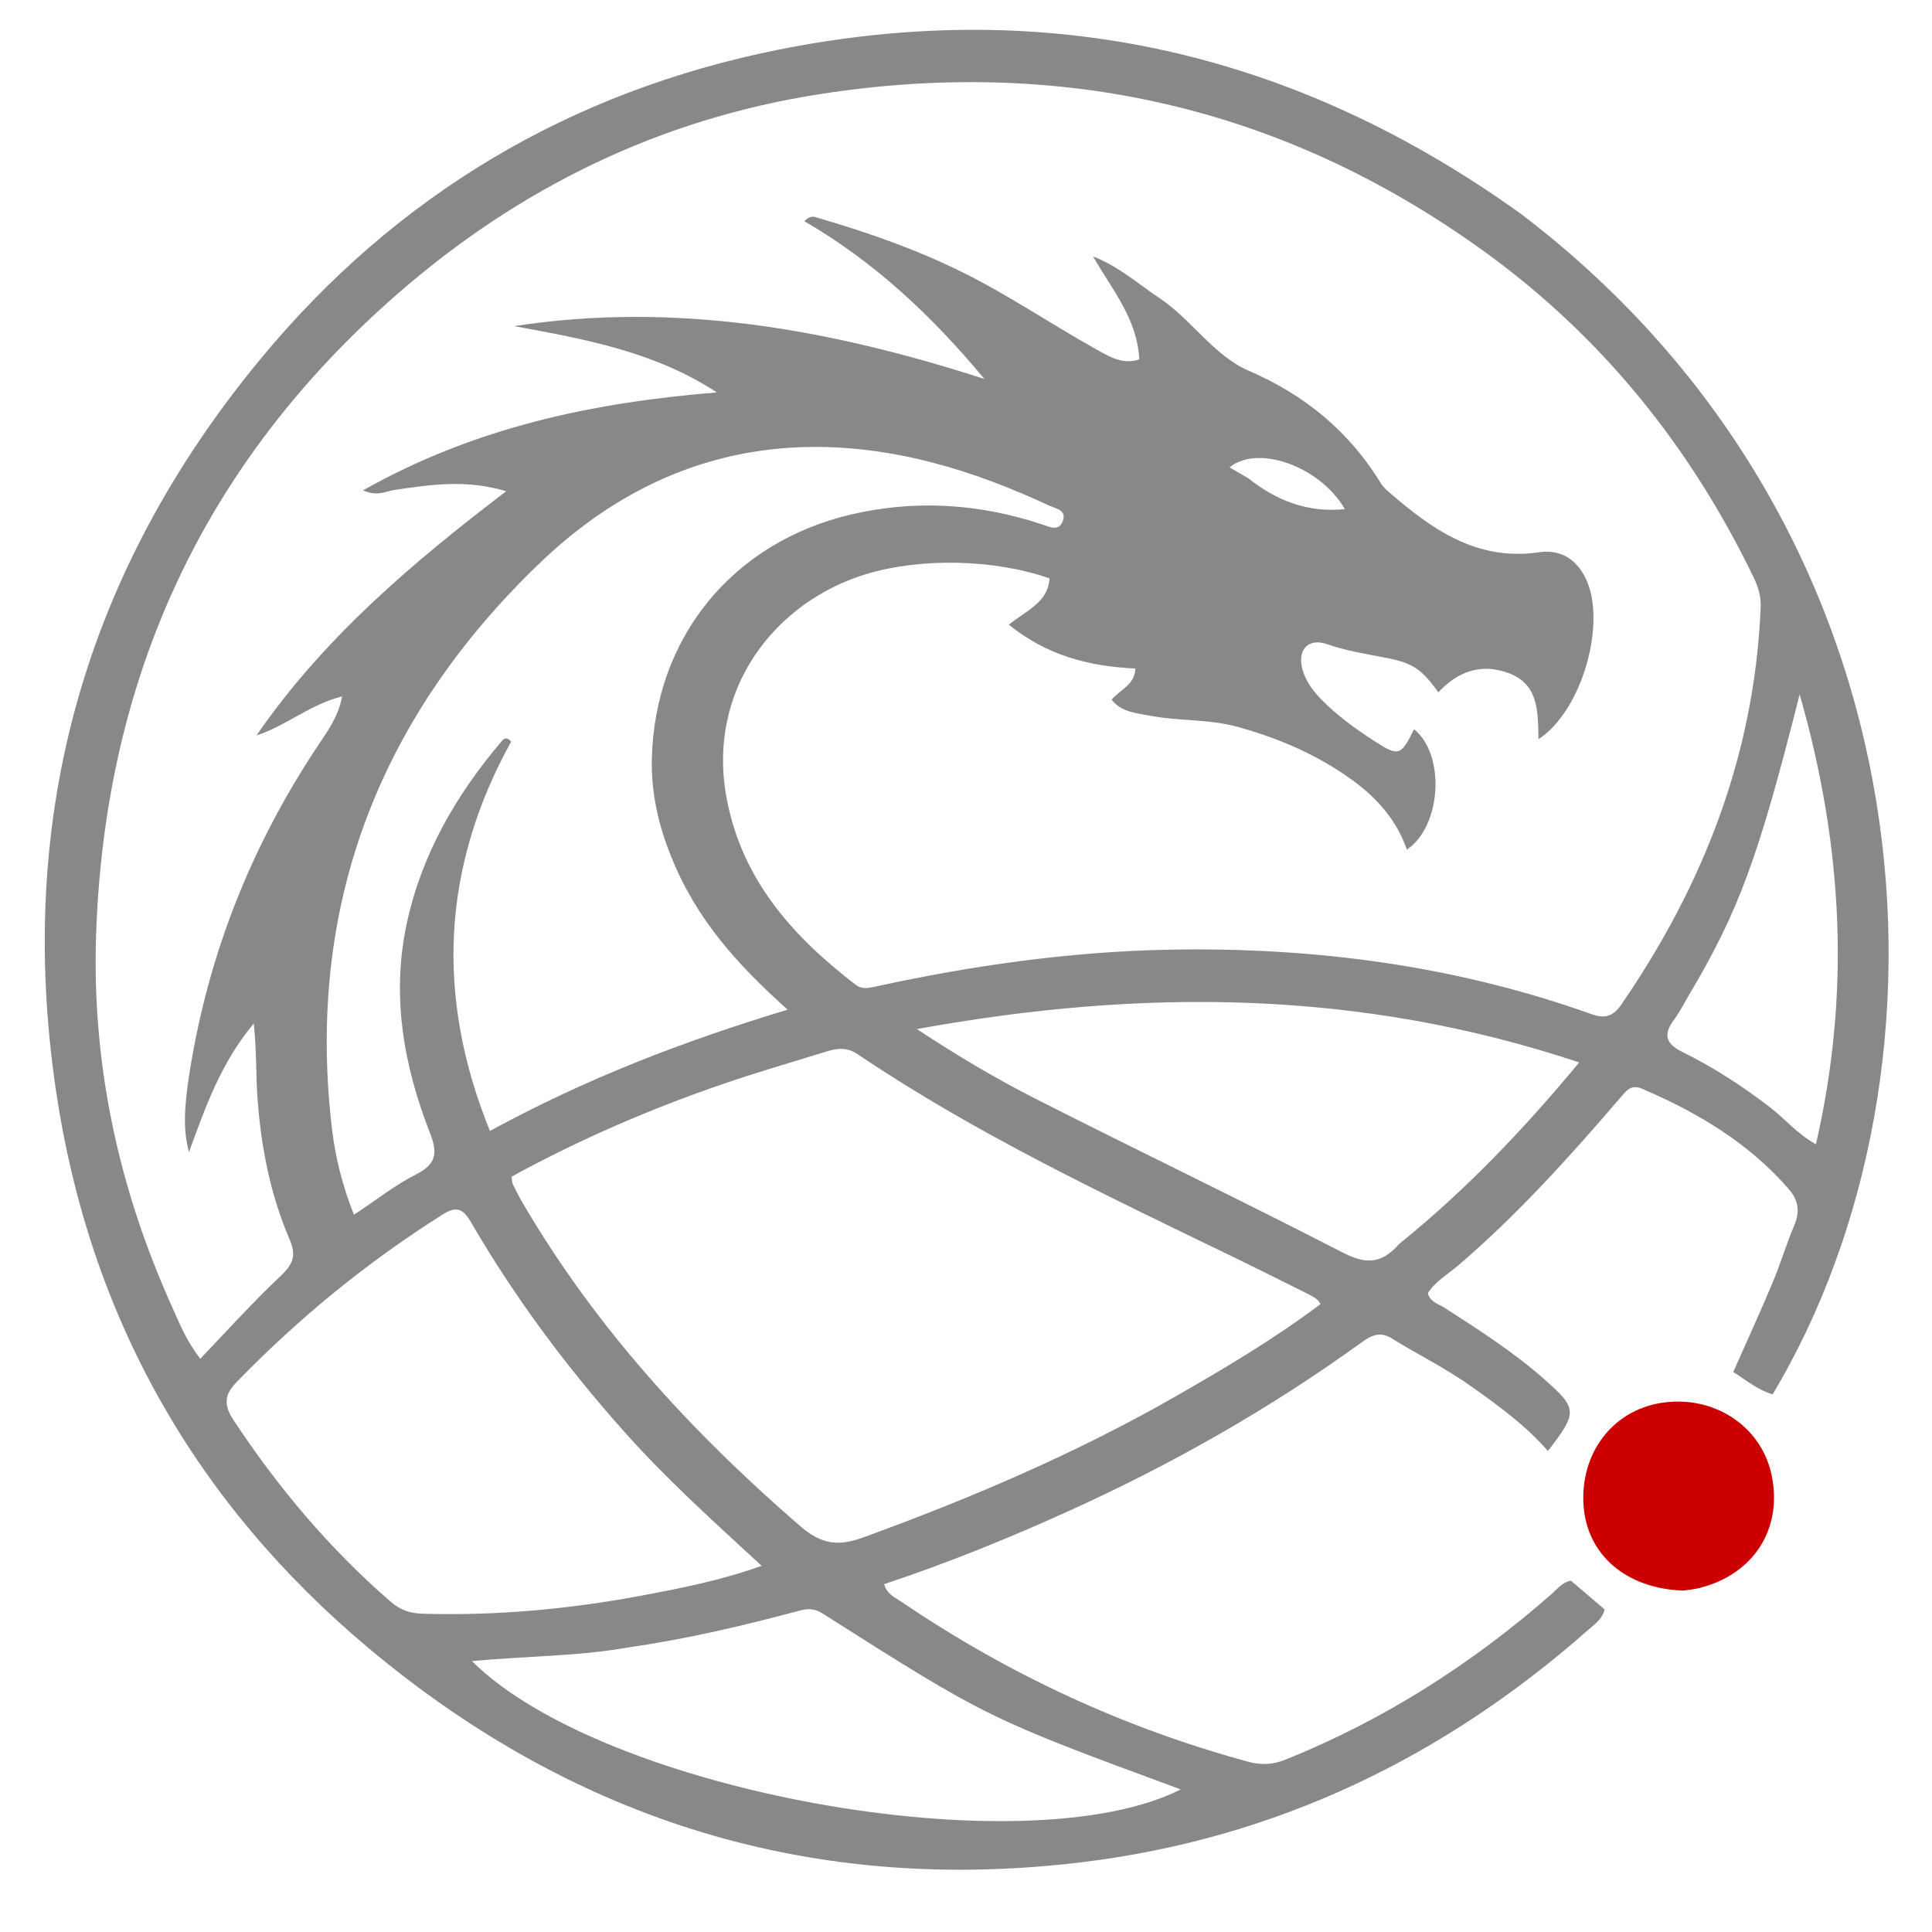
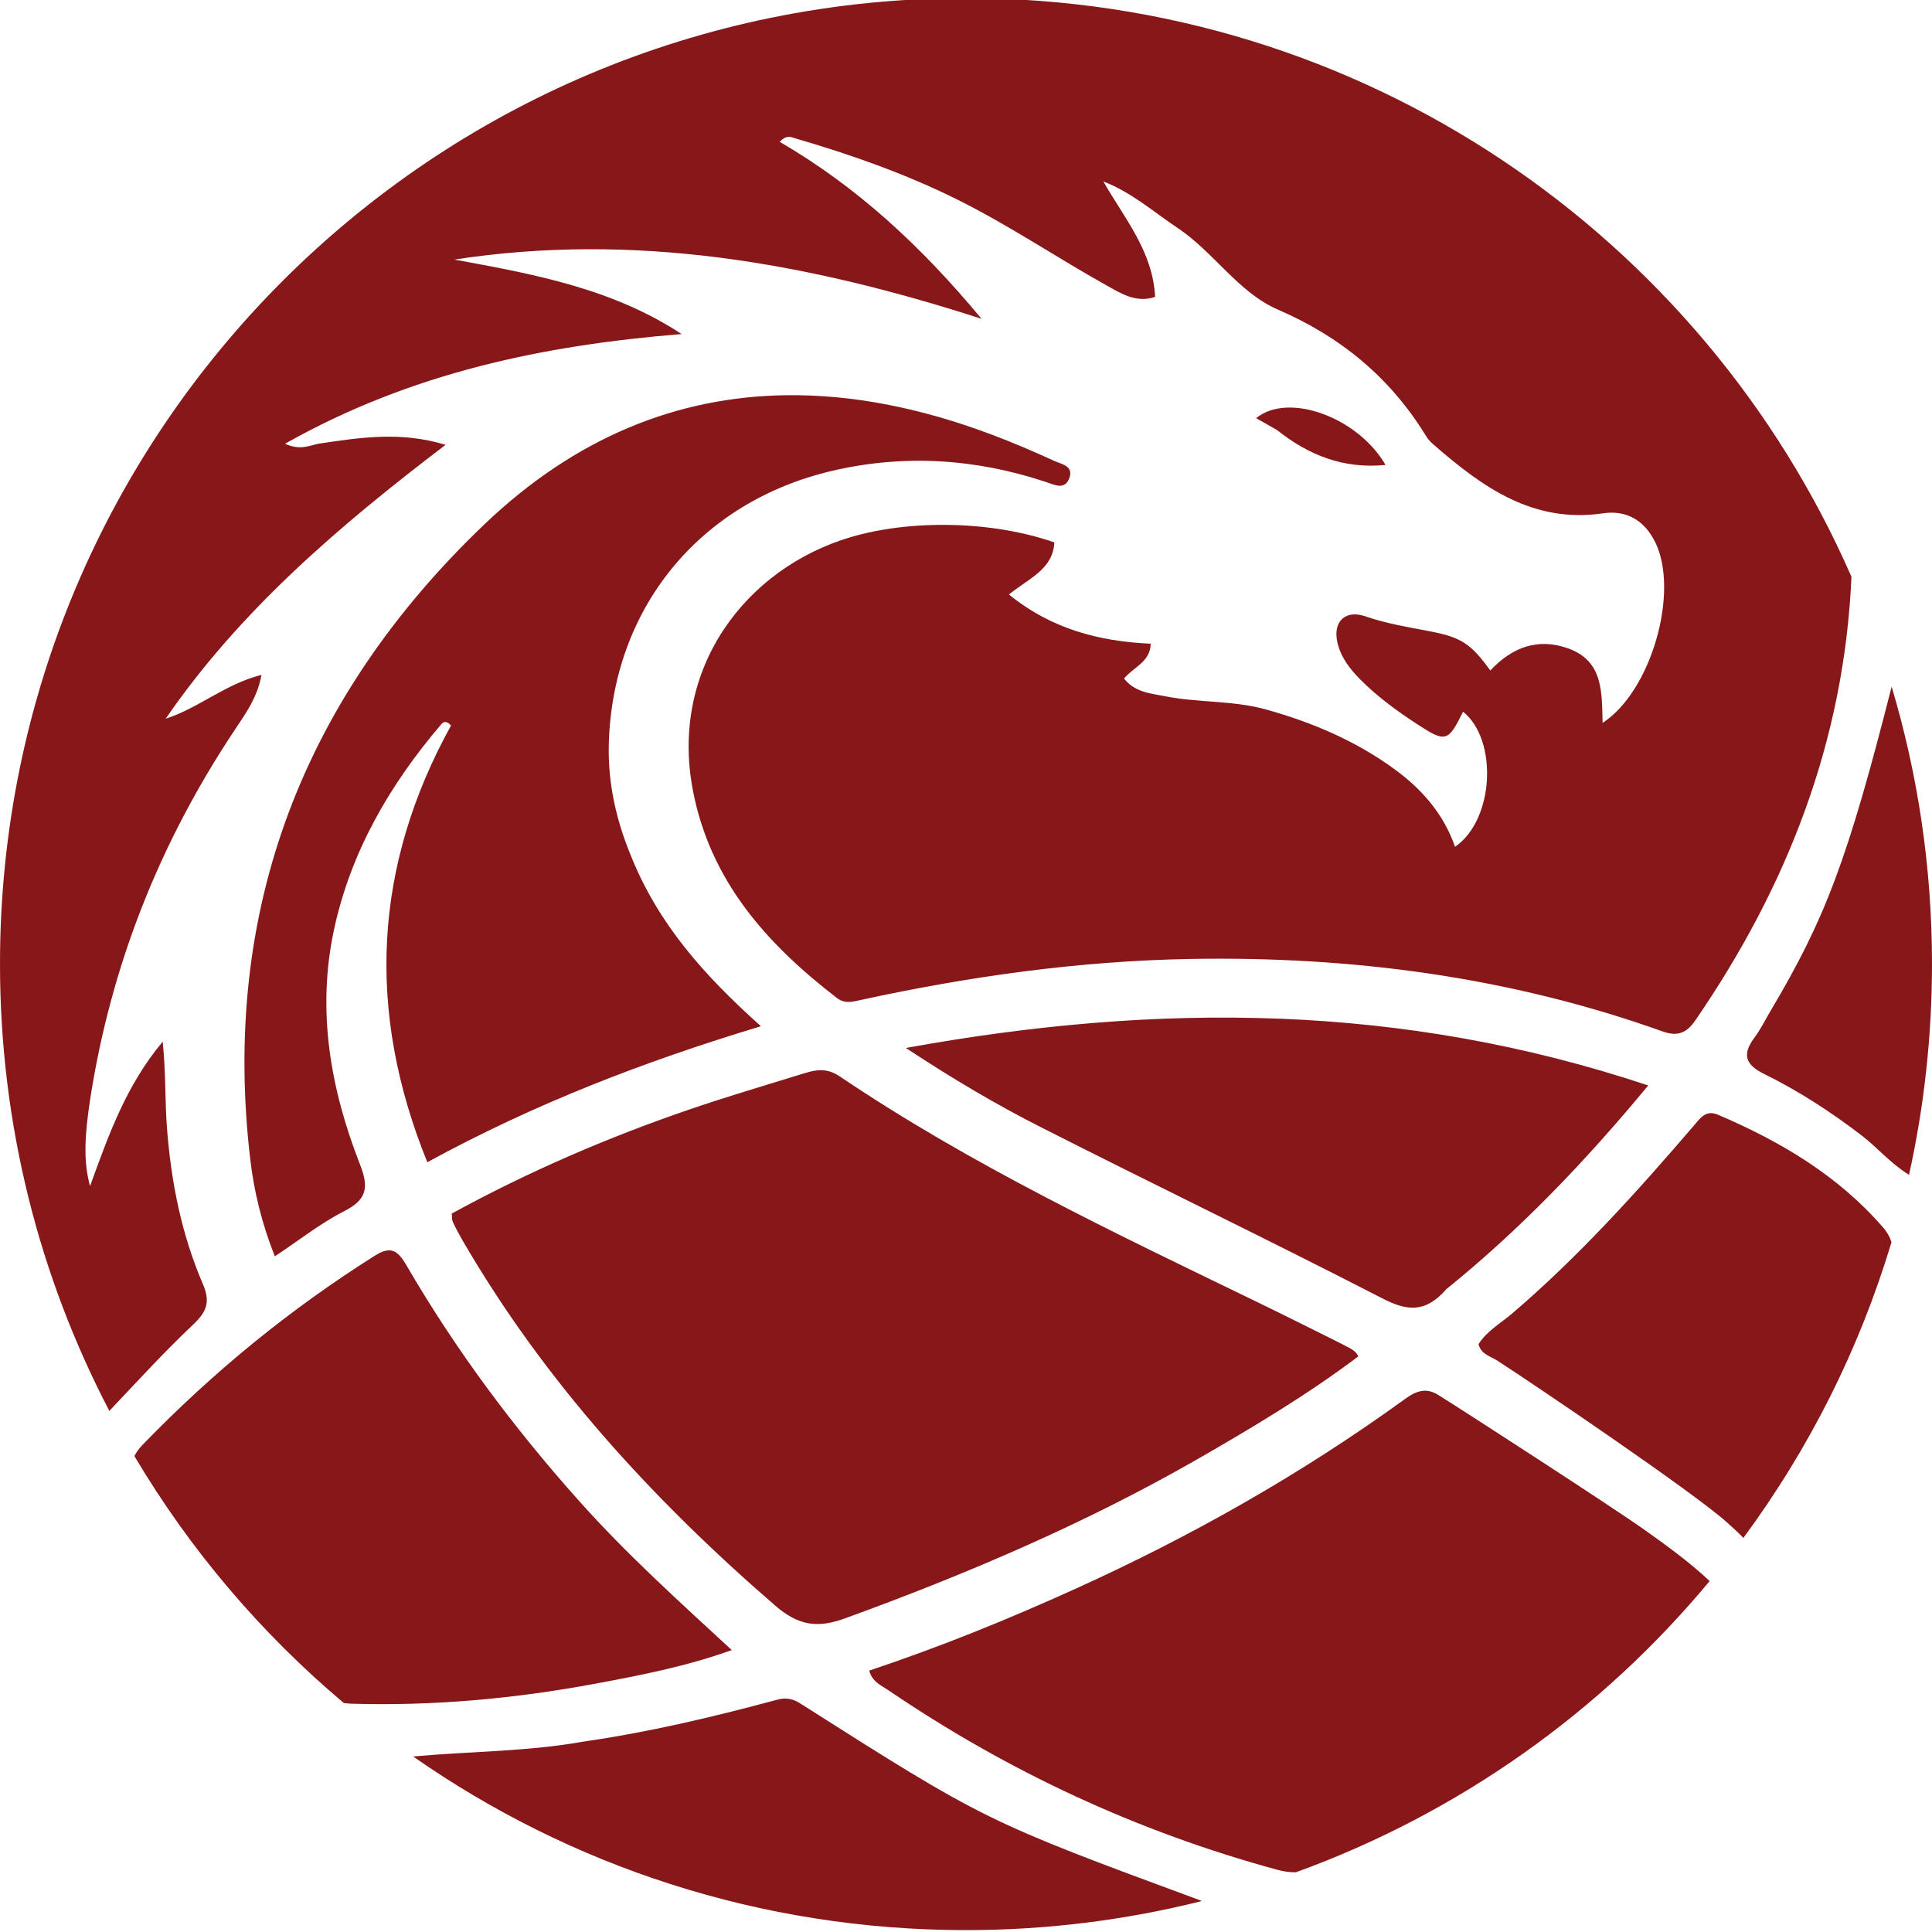
- <svg xmlns="http://www.w3.org/2000/svg" viewBox="0 0 234 229" width="24" height="24">
-   <style>
+ <svg xmlns="http://www.w3.org/2000/svg" viewBox="0 0 214.5 209.917" width="22" height="22" version="1.1" id="svg2" xml:space="preserve">
+   <defs id="defs2" />
+   <style id="style1">
		.s0 { fill: #888888 } 
		.s1 { fill: #cc0000 } 
	</style>
-   <g transform="translate(-2505, -82)">
-     <path class="s0" d="m2689.3 105.47c50.35 38.36 54.03 103.41 30.4 142.91-1.75-0.5-3.13-1.66-4.77-2.71 1.62-3.65 3.24-7.19 4.75-10.78 0.96-2.3 1.68-4.71 2.65-7.01 0.7-1.66 0.48-3.03-0.68-4.36-4.87-5.61-11.05-9.28-17.78-12.16-1.37-0.59-1.96 0.33-2.67 1.15-6.13 7.14-12.42 14.13-19.6 20.27-1.25 1.07-2.74 1.9-3.66 3.34 0.26 1.09 1.26 1.29 2 1.76 4.2 2.71 8.42 5.4 12.17 8.73 3.96 3.51 3.97 3.96 0.37 8.63-2.71-3.11-5.99-5.49-9.31-7.84-3.07-2.19-6.44-3.83-9.62-5.81-1.42-0.88-2.5-0.33-3.64 0.5-11.1 8.03-22.97 14.76-35.44 20.41-7.27 3.3-14.67 6.3-22.38 8.87 0.32 1.22 1.3 1.6 2.07 2.12 12.93 8.78 26.9 15.27 41.99 19.38 1.63 0.45 3.03 0.36 4.58-0.26 11.95-4.81 22.63-11.64 32.28-20.12 0.68-0.6 1.25-1.37 2.26-1.54q2.05 1.75 4.09 3.49c-0.34 1.25-1.3 1.84-2.08 2.54-17.53 15.45-37.78 25.17-61.01 28.04-32.56 4.01-61.51-4.87-86.6-25.88-21.08-17.65-33.84-40.27-37.88-67.48-4.92-33.19 3.43-62.9 24.82-88.75 16.42-19.84 37.49-32.34 62.67-37.39 32.76-6.56 62.77 0.34 90.02 19.95zm-136.76 33.41c-0.97 0.21-1.93 0.74-3.57 0.01 13.64-7.69 27.96-10.65 42.85-11.86-7.48-4.92-16.01-6.47-24.56-8.03 19.4-2.98 38.05 0.29 56.97 6.4-6.5-7.82-13.42-14.23-21.81-19.11 0.75-0.79 1.24-0.52 1.68-0.39 6 1.75 11.88 3.8 17.5 6.59 5.6 2.78 10.77 6.31 16.23 9.35 1.53 0.85 3.15 1.87 5.16 1.19-0.24-4.93-3.33-8.49-5.6-12.47 3.08 1.19 5.44 3.31 8.04 5.04 3.9 2.6 6.55 6.96 10.81 8.8 6.85 2.96 12.16 7.36 16.02 13.65 0.21 0.35 0.52 0.66 0.83 0.93 5.24 4.56 10.7 8.52 18.29 7.41 2.55-0.38 4.51 0.77 5.68 3.17 2.58 5.32-0.42 16.02-5.72 19.47-0.09-3.27 0.09-6.65-3.66-8.02-3.33-1.22-6.14-0.16-8.47 2.34-2.08-2.89-3.14-3.56-6.44-4.2-2.37-0.46-4.75-0.83-7.05-1.63-2.17-0.76-3.55 0.56-3.02 2.84 0.37 1.59 1.34 2.86 2.47 3.99 1.83 1.84 3.92 3.36 6.08 4.77 3.15 2.06 3.39 1.99 5.02-1.3 3.78 3.04 3.38 11.68-0.87 14.59-1.22-3.53-3.56-6.19-6.49-8.34-4.22-3.09-8.92-5.12-13.95-6.52-3.58-0.99-7.28-0.69-10.87-1.4-1.57-0.31-3.26-0.4-4.45-1.9 1.01-1.25 2.82-1.78 2.87-3.78-5.59-0.25-10.74-1.59-15.32-5.31 2.2-1.77 4.76-2.7 4.92-5.61-6.73-2.35-15.53-2.49-22.02-0.57-11.32 3.35-19.58 14.15-17.06 27.32 1.88 9.81 7.98 16.6 15.55 22.43 0.86 0.67 1.69 0.43 2.6 0.23 11.73-2.55 23.58-4.22 35.59-4.44 17.44-0.31 34.52 1.93 51.02 7.82 1.63 0.59 2.63 0.21 3.58-1.17 9.98-14.51 16.14-30.34 16.88-48.1 0.05-1.31-0.28-2.44-0.83-3.59-7.68-15.91-18.44-29.28-32.8-39.63-24.18-17.42-51.17-23.52-80.45-18.93-19.27 3.02-36.28 11.31-51.02 24.17-23.53 20.53-35.46 46.55-36.51 77.61-0.53 15.72 2.73 30.75 9.2 45.08 0.91 2.02 1.71 4.09 3.42 6.29 3.32-3.47 6.38-6.87 9.7-10 1.48-1.4 1.99-2.43 1.12-4.45-2.32-5.38-3.44-11.07-3.88-16.94-0.22-2.91-0.11-5.86-0.46-9.22-3.95 4.73-5.8 9.95-7.85 15.58-0.73-2.66-0.58-5.4 0.03-9.39 2.25-14.47 7.51-27.73 15.63-39.9 1.16-1.74 2.45-3.49 2.88-5.9-3.89 0.97-6.78 3.57-10.36 4.72 8.08-11.73 18.72-20.8 30.24-29.57-4.83-1.46-9.1-0.82-13.77-0.12zm110.51 97.16c-2.98-1.48-5.95-2.98-8.95-4.43-15.44-7.48-30.96-14.81-45.23-24.43-1.3-0.87-2.48-0.72-3.78-0.32-4.13 1.28-8.28 2.48-12.38 3.88-8.89 3.04-17.5 6.76-25.74 11.27 0.05 0.41 0.03 0.68 0.13 0.89q0.47 1.02 1.03 1.99c8.84 15.23 20.54 27.99 33.8 39.46 2.52 2.18 4.57 2.47 7.54 1.39 13.09-4.76 25.86-10.21 37.97-17.14 5.98-3.43 11.91-6.95 17.5-11.15-0.36-0.75-1.03-0.93-1.89-1.41zm-76.74-52.75c-1.57-3.82-2.46-7.81-2.36-11.92 0.37-14.67 9.77-26.18 24.11-29.55 7.8-1.83 15.53-1.33 23.14 1.19 0.89 0.29 2.05 0.95 2.54-0.45 0.45-1.27-0.86-1.47-1.6-1.8-2.27-1.04-4.57-2.04-6.91-2.91-20.18-7.59-39.01-5.29-54.75 9.75-19.39 18.53-28.47 41.44-25.28 68.55 0.41 3.52 1.28 6.98 2.67 10.48 2.61-1.72 4.9-3.55 7.47-4.86 2.48-1.25 2.72-2.56 1.73-5.07-3.2-8.18-4.69-16.65-2.79-25.42 1.83-8.42 6.04-15.63 11.58-22.12 0.22-0.25 0.55-0.4 1.05 0.16-8.37 15.15-9.21 30.82-2.57 47.16 11.61-6.33 23.43-10.88 36.06-14.69-6.1-5.46-11.1-11-14.09-18.5zm-5.58 69.75c-7.01-7.84-13.27-16.23-18.57-25.31-0.85-1.46-1.57-2.38-3.45-1.19-9.2 5.79-17.55 12.61-25.11 20.42-1.47 1.52-1.49 2.76-0.31 4.55 5.4 8.18 11.64 15.59 19.06 22.01 1.15 0.99 2.33 1.39 3.83 1.43 8.85 0.26 17.62-0.54 26.29-2.15 4.86-0.91 9.74-1.85 14.78-3.65-5.73-5.29-11.3-10.27-16.52-16.11zm93.73-22.87c7.9-6.38 14.89-13.64 21.81-21.99-26.55-8.85-52.86-9.01-80.22-4.04 5.18 3.41 9.83 6.14 14.63 8.57 12.24 6.21 24.62 12.15 36.82 18.43 2.7 1.4 4.68 1.64 6.96-0.97zm-93.34 48.86c-6.19 1.1-12.51 1.04-18.96 1.66 15.94 15.87 67.08 25.02 85.85 15.54-23.37-8.62-23.38-8.61-43.45-21.35-0.99-0.62-1.81-0.55-2.81-0.28-6.66 1.78-13.36 3.38-20.63 4.43zm128.36-78.87c-0.55 0.93-1.04 1.91-1.68 2.78-1.34 1.79-1.17 2.92 1 3.99 3.74 1.84 7.24 4.12 10.55 6.66 1.77 1.35 3.19 3.13 5.59 4.51 4.22-18.36 3.28-36.17-1.97-54.5-5.01 19.86-7.39 26.31-13.49 36.56zm-53.31-62.75c3.39 2.69 7.13 4.21 11.72 3.76-3.02-5.21-10.57-7.87-13.97-5.06 0.67 0.39 1.31 0.75 2.25 1.3zm31.01 13.93" />
-     <path class="s1" d="m2708.87 272.15c-6.98-0.24-11.72-4.4-12.08-10.42-0.37-6.23 3.49-11.33 9.32-12.3 6.35-1.05 12.2 2.73 13.46 8.7 1.38 6.53-2.16 12.07-8.76 13.71-0.56 0.14-1.14 0.2-1.94 0.31z" />
-   </g>
+   <path id="path11" style="baseline-shift:baseline;display:inline;overflow:visible;vector-effect:none;fill:#88171a;fill-opacity:1;stroke-width:1.007;stroke-linecap:round;stroke-linejoin:round;paint-order:markers fill stroke;enable-background:accumulate;stop-color:#000000" d="M 107.26,-2.5 C 47.977,-2.5 1.5367432e-7,45.435 1.5367432e-7,104.721 1.5367432e-7,122.631 4.393,139.52 12.139,154.353 c 3.133,-3.301 6.069,-6.527 9.235,-9.514 1.521,-1.439 2.043,-2.495 1.15,-4.572 -2.384,-5.531 -3.542,-11.397 -3.994,-17.432 -0.226,-2.992 -0.108,-6.021 -0.468,-9.475 -4.058,4.863 -5.96,10.243 -8.066,16.032 -0.75,-2.735 -0.607,-5.567 0.019,-9.67 2.312,-14.877 7.732,-28.501 16.074,-41.013 1.192,-1.789 2.5,-3.592 2.942,-6.07 -3.997,0.997 -6.96,3.682 -10.638,4.864 8.301,-12.06 19.241,-21.393 31.077,-30.409 -4.962,-1.501 -9.347,-0.836 -14.145,-0.117 -0.997,0.216 -1.998,0.751 -3.682,0 C 45.656,39.07 60.378,36.041 75.676,34.797 67.991,29.738 59.229,28.132 50.444,26.528 70.376,23.464 89.536,26.822 108.974,33.104 102.296,25.064 95.188,18.471 86.568,13.454 c 0.771,-0.812 1.263,-0.523 1.715,-0.389 6.164,1.799 12.21,3.922 17.984,6.79 5.753,2.858 11.069,6.466 16.678,9.592 1.572,0.874 3.235,1.925 5.3,1.226 -0.247,-5.069 -3.416,-8.729 -5.748,-12.821 3.164,1.223 5.59,3.397 8.261,5.175 4.007,2.673 6.729,7.155 11.106,9.047 7.038,3.043 12.498,7.58 16.464,14.047 0.216,0.36 0.519,0.676 0.838,0.953 5.384,4.688 11.004,8.768 18.802,7.627 2.62,-0.391 4.624,0.782 5.826,3.249 2.651,5.47 -0.419,16.473 -5.865,20.02 -0.092,-3.362 0.092,-6.841 -3.76,-8.249 -3.421,-1.254 -6.316,-0.138 -8.709,2.432 -2.137,-2.971 -3.234,-3.681 -6.625,-4.339 -2.435,-0.473 -4.866,-0.851 -7.229,-1.673 -2.229,-0.781 -3.662,0.574 -3.117,2.918 0.38,1.635 1.391,2.943 2.552,4.105 1.88,1.892 4.016,3.453 6.235,4.903 3.236,2.118 3.489,2.04 5.163,-1.342 3.884,3.125 3.47,12.009 -0.896,15 -1.253,-3.629 -3.653,-6.37 -6.664,-8.58 -4.336,-3.177 -9.172,-5.234 -14.34,-6.673 -3.678,-1.018 -7.476,-0.729 -11.164,-1.459 -1.613,-0.319 -3.356,-0.423 -4.579,-1.965 1.038,-1.285 2.91,-1.815 2.962,-3.872 -5.743,-0.257 -11.038,-1.643 -15.743,-5.467 2.26,-1.82 4.882,-2.787 5.046,-5.778 -6.914,-2.416 -15.953,-2.558 -22.621,-0.584 -11.63,3.444 -20.105,14.554 -17.516,28.094 1.932,10.086 8.2,17.061 15.977,23.055 0.884,0.689 1.734,0.439 2.669,0.233 12.051,-2.622 24.213,-4.326 36.552,-4.553 17.918,-0.319 35.479,1.98 52.432,8.035 1.675,0.607 2.687,0.213 3.663,-1.206 C 198.435,96.138 204.762,79.927 205.557,61.743 189.004,23.895 151.251,-2.5 107.26,-2.5 Z M 87.347,41.587 C 75.196,41.733 63.864,46.281 53.757,55.945 33.835,74.996 24.507,98.542 27.784,126.414 c 0.421,3.619 1.3,7.18 2.728,10.778 2.682,-1.768 5.036,-3.653 7.677,-5 2.548,-1.285 2.79,-2.634 1.773,-5.214 -3.288,-8.41 -4.816,-17.113 -2.864,-26.129 1.88,-8.657 6.213,-16.071 11.905,-22.744 0.226,-0.257 0.558,-0.42 1.072,0.156 C 41.475,93.837 40.622,109.945 47.444,126.745 59.372,120.237 71.507,115.564 84.483,111.647 78.216,106.034 73.078,100.33 70.006,92.619 68.393,88.692 67.487,84.607 67.59,80.382 67.97,65.299 77.621,53.456 92.354,49.992 c 8.014,-1.881 15.952,-1.365 23.771,1.226 0.914,0.298 2.107,0.972 2.611,-0.467 0.462,-1.306 -0.876,-1.509 -1.637,-1.848 -2.332,-1.069 -4.688,-2.082 -7.092,-2.977 -7.775,-2.926 -15.369,-4.427 -22.66,-4.339 z m 55.413,1.381 c -1.267,0.066 -2.42,0.445 -3.293,1.167 0.688,0.401 1.353,0.758 2.319,1.323 3.483,2.766 7.325,4.334 12.041,3.872 -2.327,-4.017 -7.266,-6.561 -11.067,-6.362 z m 67.259,30.974 c -4.884,19.216 -7.357,25.764 -13.463,36.032 -0.565,0.956 -1.057,1.966 -1.715,2.86 -1.377,1.84 -1.216,3.005 1.013,4.105 3.842,1.892 7.452,4.237 10.853,6.848 1.695,1.294 3.065,2.987 5.241,4.358 1.671,-7.528 2.552,-15.389 2.552,-23.425 0,-10.708 -1.568,-21.026 -4.481,-30.779 z m -67.921,36.869 c -13.681,-0.54 -27.466,0.694 -41.521,3.249 5.322,3.506 10.091,6.315 15.022,8.813 12.575,6.385 25.304,12.513 37.838,18.969 2.774,1.439 4.808,1.672 7.151,-1.012 8.116,-6.559 15.297,-14.023 22.407,-22.608 -13.639,-4.549 -27.216,-6.873 -40.897,-7.413 z m -50.853,5.72 c -0.637,-0.022 -1.261,0.125 -1.929,0.331 -4.243,1.316 -8.511,2.569 -12.723,4.008 -9.134,3.125 -17.974,6.939 -26.44,11.576 0.051,0.422 0.014,0.699 0.117,0.914 0.322,0.699 0.688,1.378 1.072,2.043 9.082,15.658 21.097,28.773 34.721,40.565 2.589,2.241 4.703,2.531 7.755,1.42 13.449,-4.894 26.565,-10.483 39.007,-17.607 6.144,-3.526 12.241,-7.161 17.984,-11.479 -0.37,-0.771 -1.065,-0.946 -1.948,-1.44 -3.062,-1.522 -6.114,-3.062 -9.196,-4.553 -15.863,-7.69 -31.808,-15.227 -46.469,-25.117 -0.668,-0.447 -1.311,-0.64 -1.948,-0.661 z m 98.628,4.767 c -0.798,0.05 -1.265,0.749 -1.812,1.381 -6.298,7.341 -12.77,14.525 -20.146,20.837 -1.284,1.1 -2.815,1.944 -3.76,3.424 0.267,1.121 1.286,1.326 2.046,1.809 4.315,2.786 21.632,14.515 25.485,17.938 0.775,0.687 1.387,1.26 1.87,1.77 7.243,-9.803 12.861,-20.875 16.445,-32.841 -0.174,-0.551 -0.478,-1.11 -0.935,-1.634 -5.003,-5.768 -11.362,-9.53 -18.276,-12.491 -0.352,-0.152 -0.65,-0.211 -0.916,-0.195 z M 43.157,136.531 c -0.411,0.008 -0.897,0.182 -1.5,0.564 -9.452,5.953 -18.03,12.963 -25.797,20.993 -0.429,0.444 -0.741,0.867 -0.935,1.284 6.166,10.404 14.046,19.664 23.244,27.413 0.286,0.04 0.586,0.07 0.896,0.078 9.092,0.267 18.097,-0.563 27.005,-2.218 4.993,-0.936 10,-1.885 15.178,-3.736 -5.887,-5.439 -11.608,-10.572 -16.971,-16.576 -7.202,-8.06 -13.63,-16.677 -19.075,-26.012 -0.6,-1.032 -1.141,-1.807 -2.046,-1.79 z M 158.133,152.115 c -0.785,0.023 -1.489,0.439 -2.221,0.973 -11.404,8.256 -23.604,15.165 -36.416,20.973 -7.469,3.393 -15.07,6.483 -22.991,9.125 0.329,1.254 1.333,1.644 2.124,2.179 13.284,9.027 27.634,15.697 43.138,19.923 0.732,0.202 1.43,0.301 2.104,0.292 18.089,-6.556 33.894,-17.819 45.943,-32.336 -2.268,-2.125 -4.77,-3.943 -7.307,-5.739 -3.154,-2.252 -19.588,-12.906 -22.855,-14.942 -0.547,-0.339 -1.049,-0.461 -1.52,-0.447 z m -71.156,34.184 c -0.352,0.02 -0.725,0.129 -1.111,0.233 -6.842,1.83 -13.71,3.473 -21.179,4.553 -6.148,1.093 -12.424,1.061 -18.822,1.634 C 63.252,204.866 84.415,212 107.26,212 c 8.982,0 17.696,-1.117 26.031,-3.191 0.04,-0.01 0.077,-0.048 0.117,-0.058 -24.01,-8.862 -24.018,-8.867 -44.638,-21.966 -0.636,-0.398 -1.205,-0.519 -1.793,-0.486 z" />
</svg>
